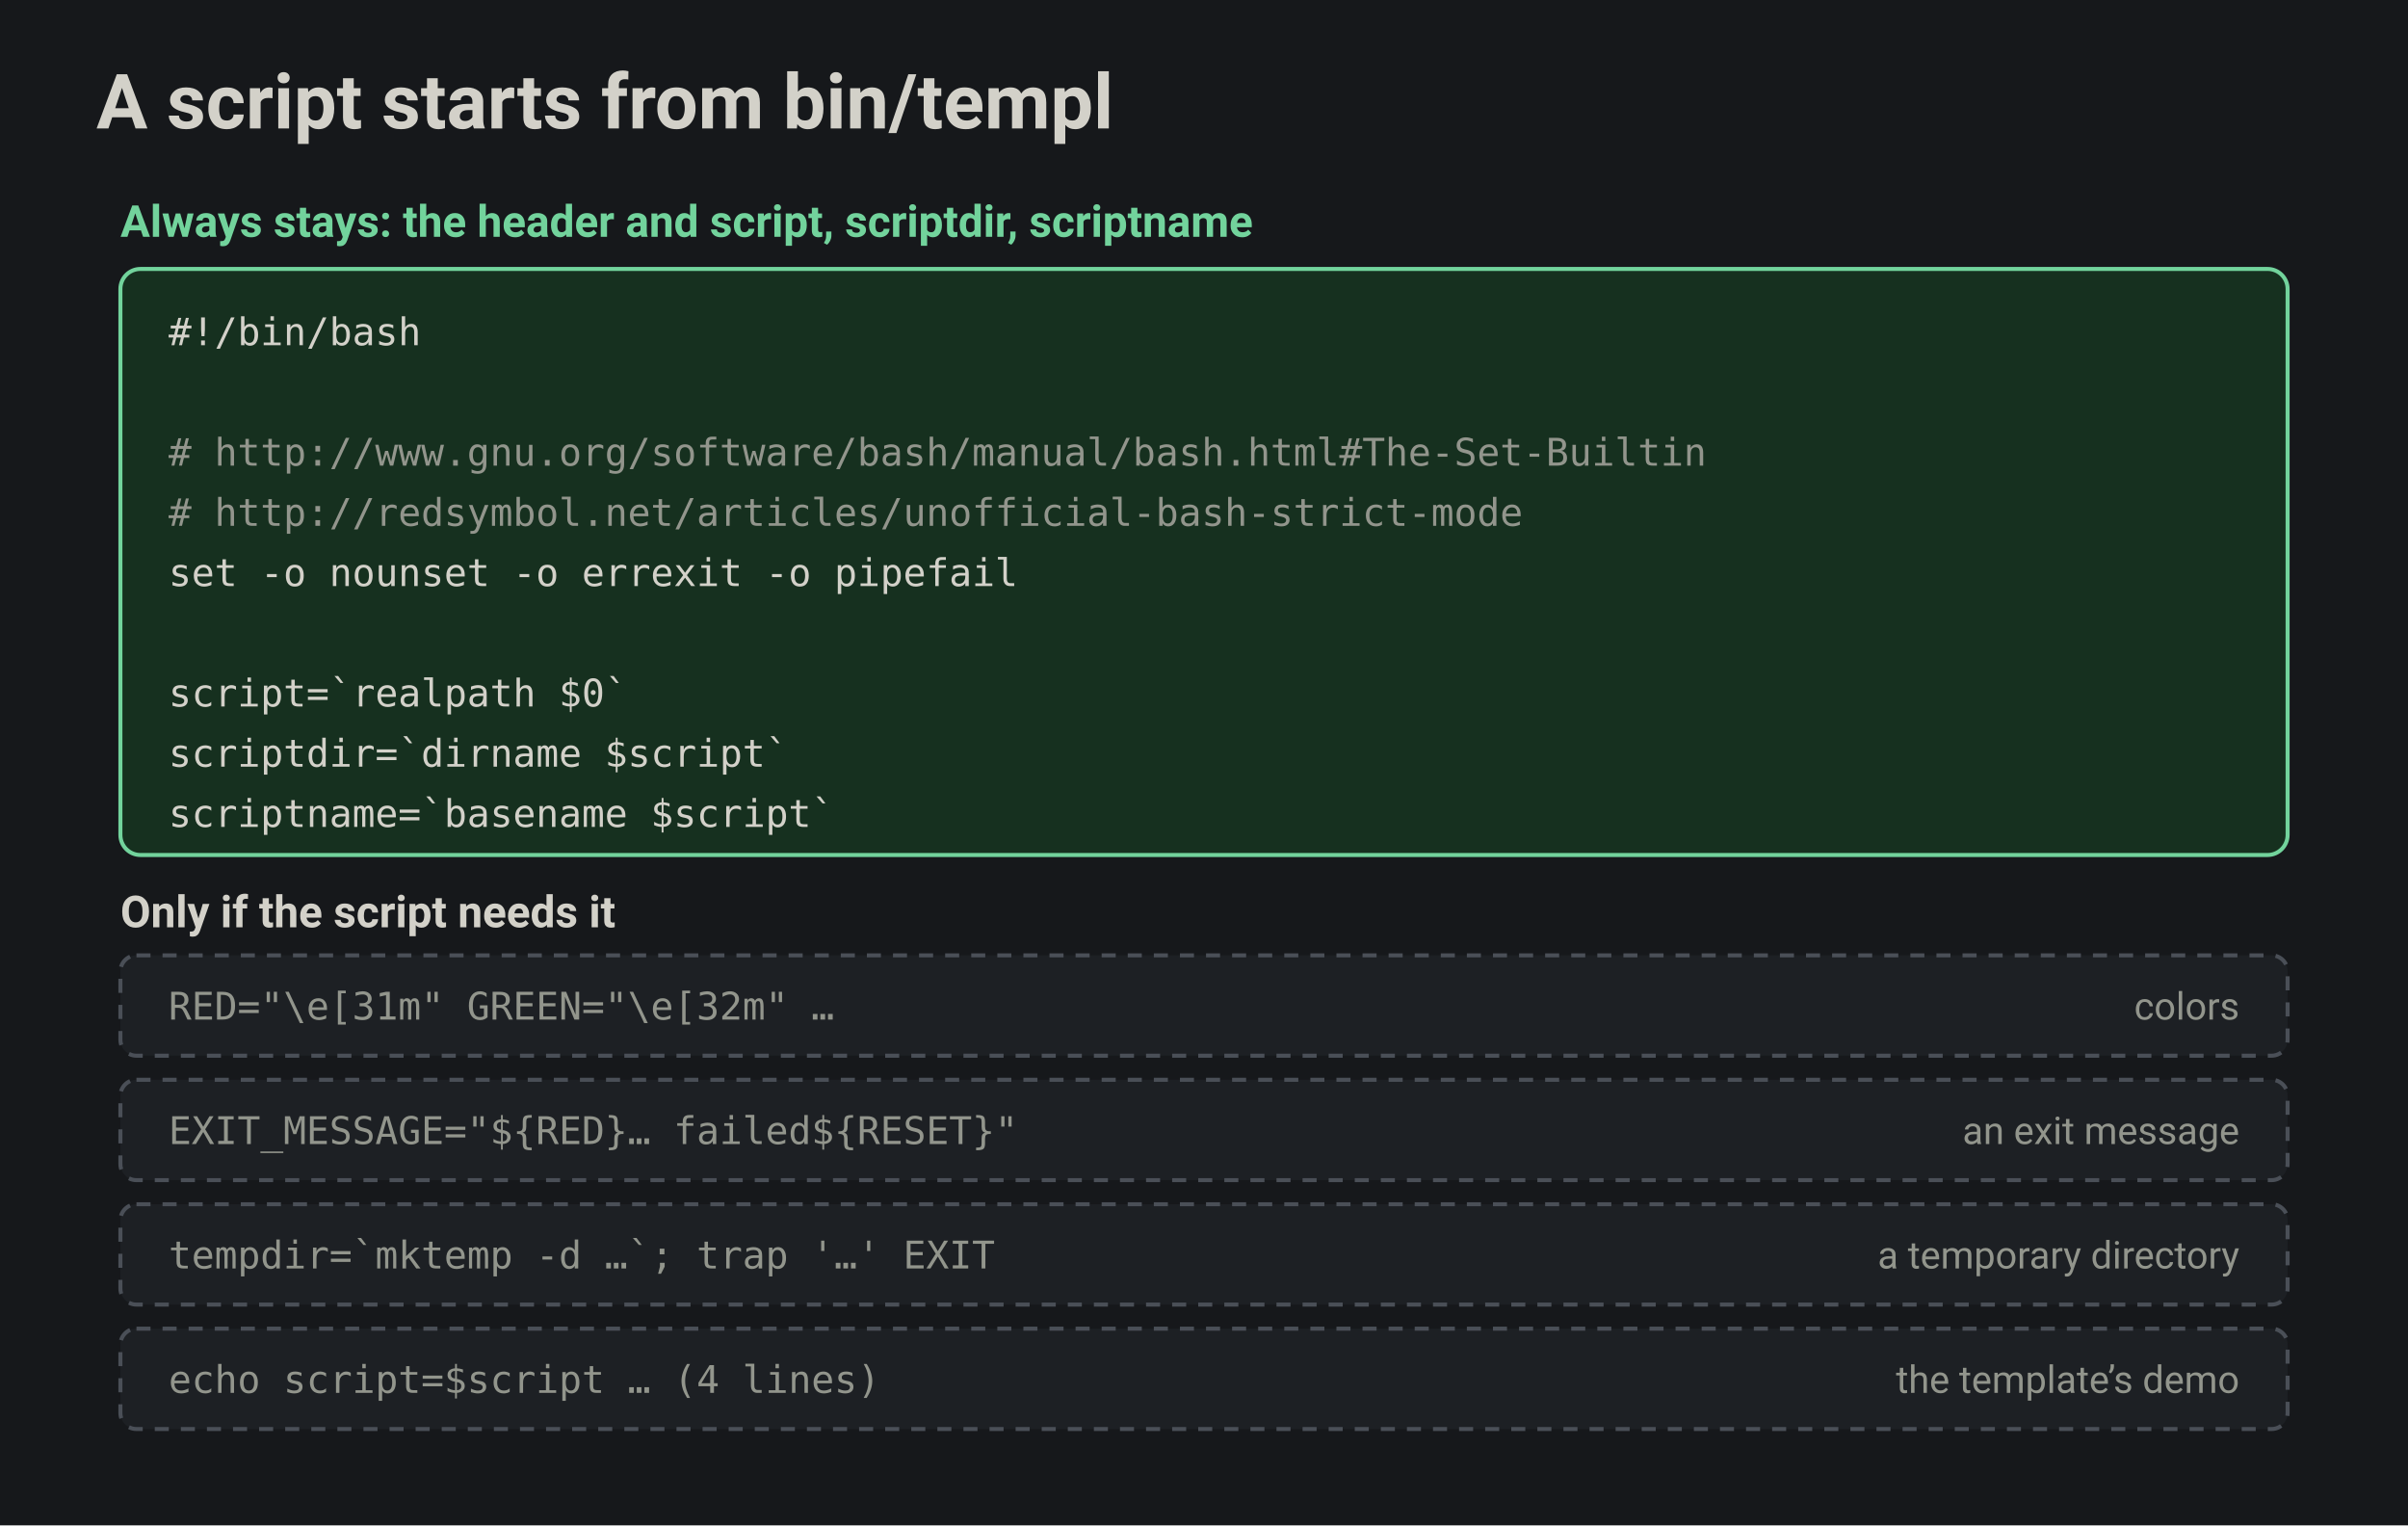
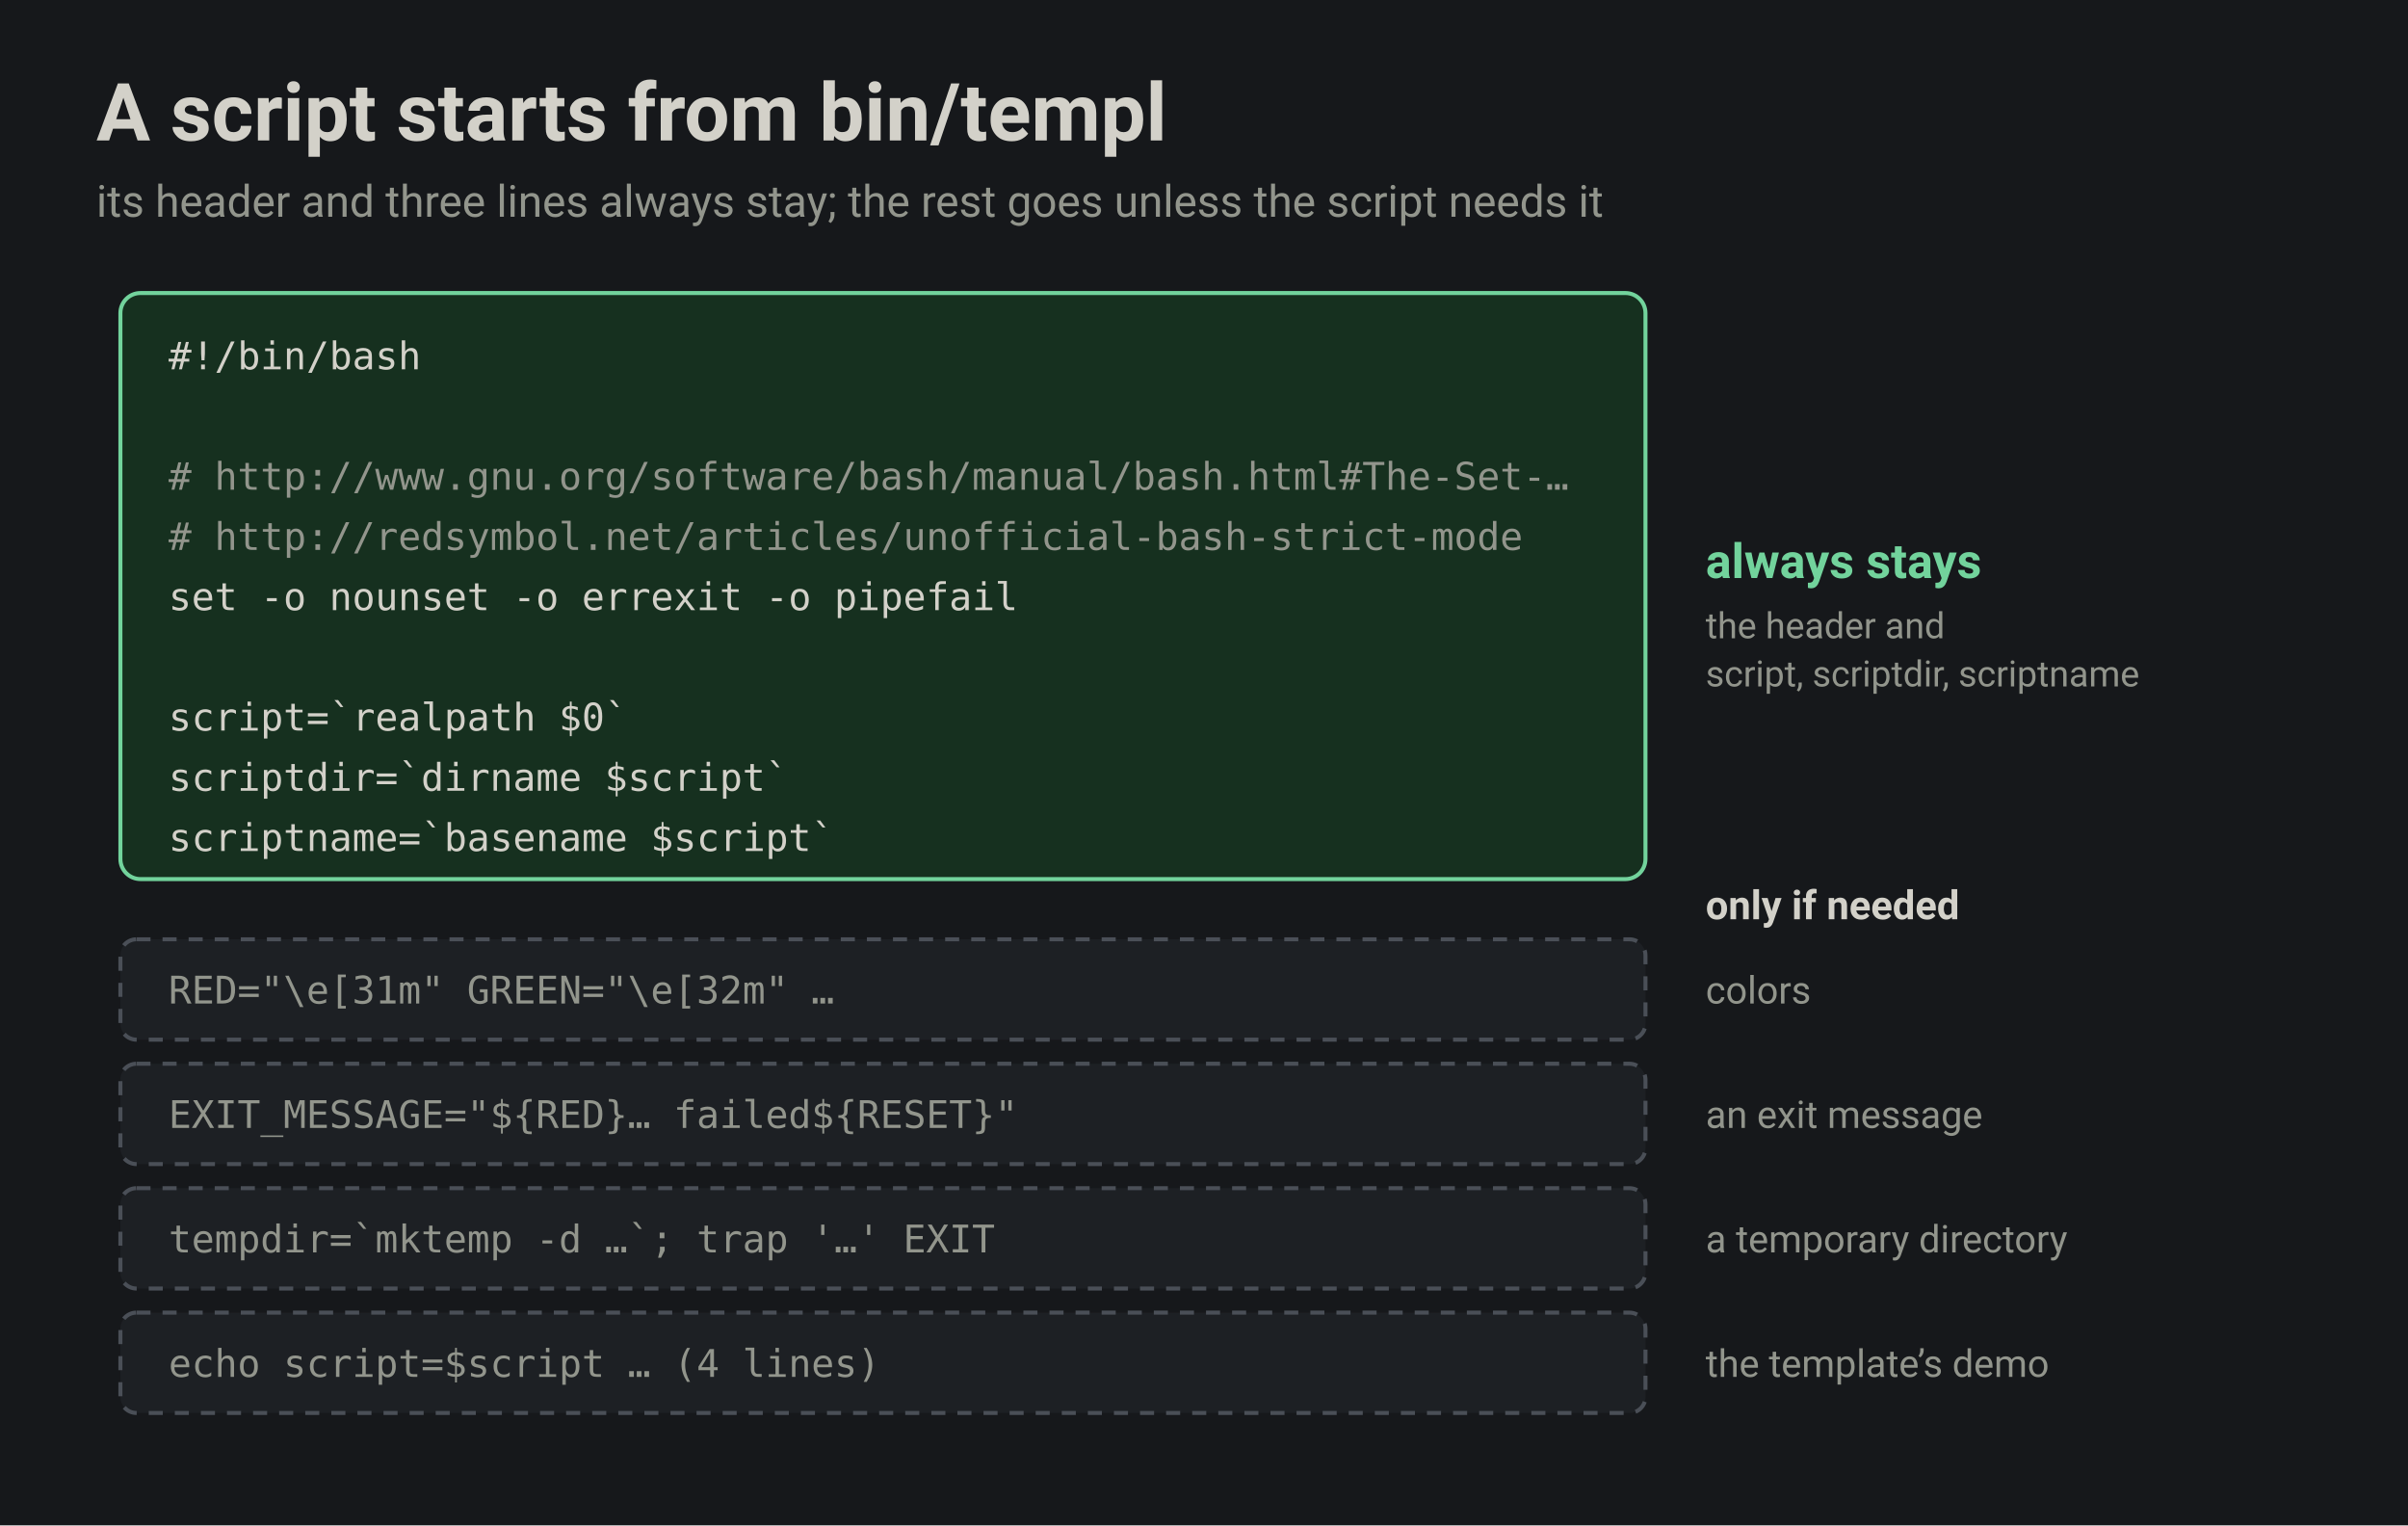
<svg xmlns="http://www.w3.org/2000/svg" width="1200" height="760" viewBox="0 0 1200 760" font-family="system-ui, -apple-system, 'Segoe UI', Roboto, sans-serif">
  <rect width="1200" height="760" fill="#16181b" />
-   <text x="48" y="64" fill="#d3d1c9" font-size="38" font-weight="700">A script starts from bin/templ</text>
-   <text x="60" y="118" fill="#72d39c" font-size="22" font-weight="700">Always stays: the header and script, scriptdir, scriptname</text>
-   <rect x="60" y="134" width="1080" height="292" rx="10" fill="#16301f" stroke="#72d39c" stroke-width="2" />
-   <text x="84" y="172" fill="#d3d1c9" font-size="19" font-family="ui-monospace, 'JetBrains Mono', Menlo, monospace">#!/bin/bash</text>
-   <text x="84" y="202" fill="#d3d1c9" font-size="19" font-family="ui-monospace, 'JetBrains Mono', Menlo, monospace" />
-   <text x="84" y="232" fill="#92958c" font-size="19" font-family="ui-monospace, 'JetBrains Mono', Menlo, monospace"># http://www.gnu.org/software/bash/manual/bash.html#The-Set-Builtin</text>
-   <text x="84" y="262" fill="#92958c" font-size="19" font-family="ui-monospace, 'JetBrains Mono', Menlo, monospace"># http://redsymbol.net/articles/unofficial-bash-strict-mode</text>
-   <text x="84" y="292" fill="#d3d1c9" font-size="19" font-family="ui-monospace, 'JetBrains Mono', Menlo, monospace">set -o nounset -o errexit -o pipefail</text>
-   <text x="84" y="322" fill="#d3d1c9" font-size="19" font-family="ui-monospace, 'JetBrains Mono', Menlo, monospace" />
-   <text x="84" y="352" fill="#d3d1c9" font-size="19" font-family="ui-monospace, 'JetBrains Mono', Menlo, monospace">script=`realpath $0`</text>
-   <text x="84" y="382" fill="#d3d1c9" font-size="19" font-family="ui-monospace, 'JetBrains Mono', Menlo, monospace">scriptdir=`dirname $script`</text>
-   <text x="84" y="412" fill="#d3d1c9" font-size="19" font-family="ui-monospace, 'JetBrains Mono', Menlo, monospace">scriptname=`basename $script`</text>
-   <text x="60" y="462" fill="#d3d1c9" font-size="22" font-weight="700">Only if the script needs it</text>
-   <rect x="60" y="476" width="1080" height="50" rx="8" fill="#1d2024" stroke="#4a4f57" stroke-width="2" stroke-dasharray="7 6" />
-   <text x="84" y="508" fill="#92958c" font-size="19" font-family="ui-monospace, 'JetBrains Mono', Menlo, monospace">RED="\e[31m" GREEN="\e[32m" …</text>
-   <text x="1116" y="508" text-anchor="end" fill="#92958c" font-size="19">colors</text>
-   <rect x="60" y="538" width="1080" height="50" rx="8" fill="#1d2024" stroke="#4a4f57" stroke-width="2" stroke-dasharray="7 6" />
-   <text x="84" y="570" fill="#92958c" font-size="19" font-family="ui-monospace, 'JetBrains Mono', Menlo, monospace">EXIT_MESSAGE="${RED}… failed${RESET}"</text>
-   <text x="1116" y="570" text-anchor="end" fill="#92958c" font-size="19">an exit message</text>
-   <rect x="60" y="600" width="1080" height="50" rx="8" fill="#1d2024" stroke="#4a4f57" stroke-width="2" stroke-dasharray="7 6" />
-   <text x="84" y="632" fill="#92958c" font-size="19" font-family="ui-monospace, 'JetBrains Mono', Menlo, monospace">tempdir=`mktemp -d …`; trap '…' EXIT</text>
-   <text x="1116" y="632" text-anchor="end" fill="#92958c" font-size="19">a temporary directory</text>
-   <rect x="60" y="662" width="1080" height="50" rx="8" fill="#1d2024" stroke="#4a4f57" stroke-width="2" stroke-dasharray="7 6" />
-   <text x="84" y="694" fill="#92958c" font-size="19" font-family="ui-monospace, 'JetBrains Mono', Menlo, monospace">echo script=$script …  (4 lines)</text>
-   <text x="1116" y="694" text-anchor="end" fill="#92958c" font-size="19">the template’s demo</text>
+   <text x="48" y="70" fill="#d3d1c9" font-size="40" font-weight="700">A script starts from bin/templ</text>
+   <text x="48" y="108" fill="#92958c" font-size="22">its header and three lines always stay; the rest goes unless the script needs it</text>
+   <rect x="60" y="146" width="760" height="292" rx="10" fill="#16301f" stroke="#72d39c" stroke-width="2" />
+   <text x="84" y="184" fill="#d3d1c9" font-size="19" font-family="ui-monospace, 'JetBrains Mono', Menlo, monospace">#!/bin/bash</text>
+   <text x="84" y="214" fill="#d3d1c9" font-size="19" font-family="ui-monospace, 'JetBrains Mono', Menlo, monospace" />
+   <text x="84" y="244" fill="#92958c" font-size="19" font-family="ui-monospace, 'JetBrains Mono', Menlo, monospace"># http://www.gnu.org/software/bash/manual/bash.html#The-Set-…</text>
+   <text x="84" y="274" fill="#92958c" font-size="19" font-family="ui-monospace, 'JetBrains Mono', Menlo, monospace"># http://redsymbol.net/articles/unofficial-bash-strict-mode</text>
+   <text x="84" y="304" fill="#d3d1c9" font-size="19" font-family="ui-monospace, 'JetBrains Mono', Menlo, monospace">set -o nounset -o errexit -o pipefail</text>
+   <text x="84" y="334" fill="#d3d1c9" font-size="19" font-family="ui-monospace, 'JetBrains Mono', Menlo, monospace" />
+   <text x="84" y="364" fill="#d3d1c9" font-size="19" font-family="ui-monospace, 'JetBrains Mono', Menlo, monospace">script=`realpath $0`</text>
+   <text x="84" y="394" fill="#d3d1c9" font-size="19" font-family="ui-monospace, 'JetBrains Mono', Menlo, monospace">scriptdir=`dirname $script`</text>
+   <text x="84" y="424" fill="#d3d1c9" font-size="19" font-family="ui-monospace, 'JetBrains Mono', Menlo, monospace">scriptname=`basename $script`</text>
+   <text x="850" y="288.0" fill="#72d39c" font-size="24" font-weight="700">always stays</text>
+   <text x="850" y="318.0" fill="#92958c" font-size="18">the header and</text>
+   <text x="850" y="342.0" fill="#92958c" font-size="18">script, scriptdir, scriptname</text>
+   <rect x="60" y="468" width="760" height="50" rx="8" fill="#1d2024" stroke="#4a4f57" stroke-width="2" stroke-dasharray="7 6" />
+   <text x="84" y="500" fill="#92958c" font-size="19" font-family="ui-monospace, 'JetBrains Mono', Menlo, monospace">RED="\e[31m" GREEN="\e[32m" …</text>
+   <text x="850" y="500" fill="#92958c" font-size="19">colors</text>
+   <rect x="60" y="530" width="760" height="50" rx="8" fill="#1d2024" stroke="#4a4f57" stroke-width="2" stroke-dasharray="7 6" />
+   <text x="84" y="562" fill="#92958c" font-size="19" font-family="ui-monospace, 'JetBrains Mono', Menlo, monospace">EXIT_MESSAGE="${RED}… failed${RESET}"</text>
+   <text x="850" y="562" fill="#92958c" font-size="19">an exit message</text>
+   <rect x="60" y="592" width="760" height="50" rx="8" fill="#1d2024" stroke="#4a4f57" stroke-width="2" stroke-dasharray="7 6" />
+   <text x="84" y="624" fill="#92958c" font-size="19" font-family="ui-monospace, 'JetBrains Mono', Menlo, monospace">tempdir=`mktemp -d …`; trap '…' EXIT</text>
+   <text x="850" y="624" fill="#92958c" font-size="19">a temporary directory</text>
+   <rect x="60" y="654" width="760" height="50" rx="8" fill="#1d2024" stroke="#4a4f57" stroke-width="2" stroke-dasharray="7 6" />
+   <text x="84" y="686" fill="#92958c" font-size="19" font-family="ui-monospace, 'JetBrains Mono', Menlo, monospace">echo script=$script …  (4 lines)</text>
+   <text x="850" y="686" fill="#92958c" font-size="19">the template’s demo</text>
+   <text x="850" y="458" fill="#d3d1c9" font-size="20" font-weight="700">only if needed</text>
</svg>
